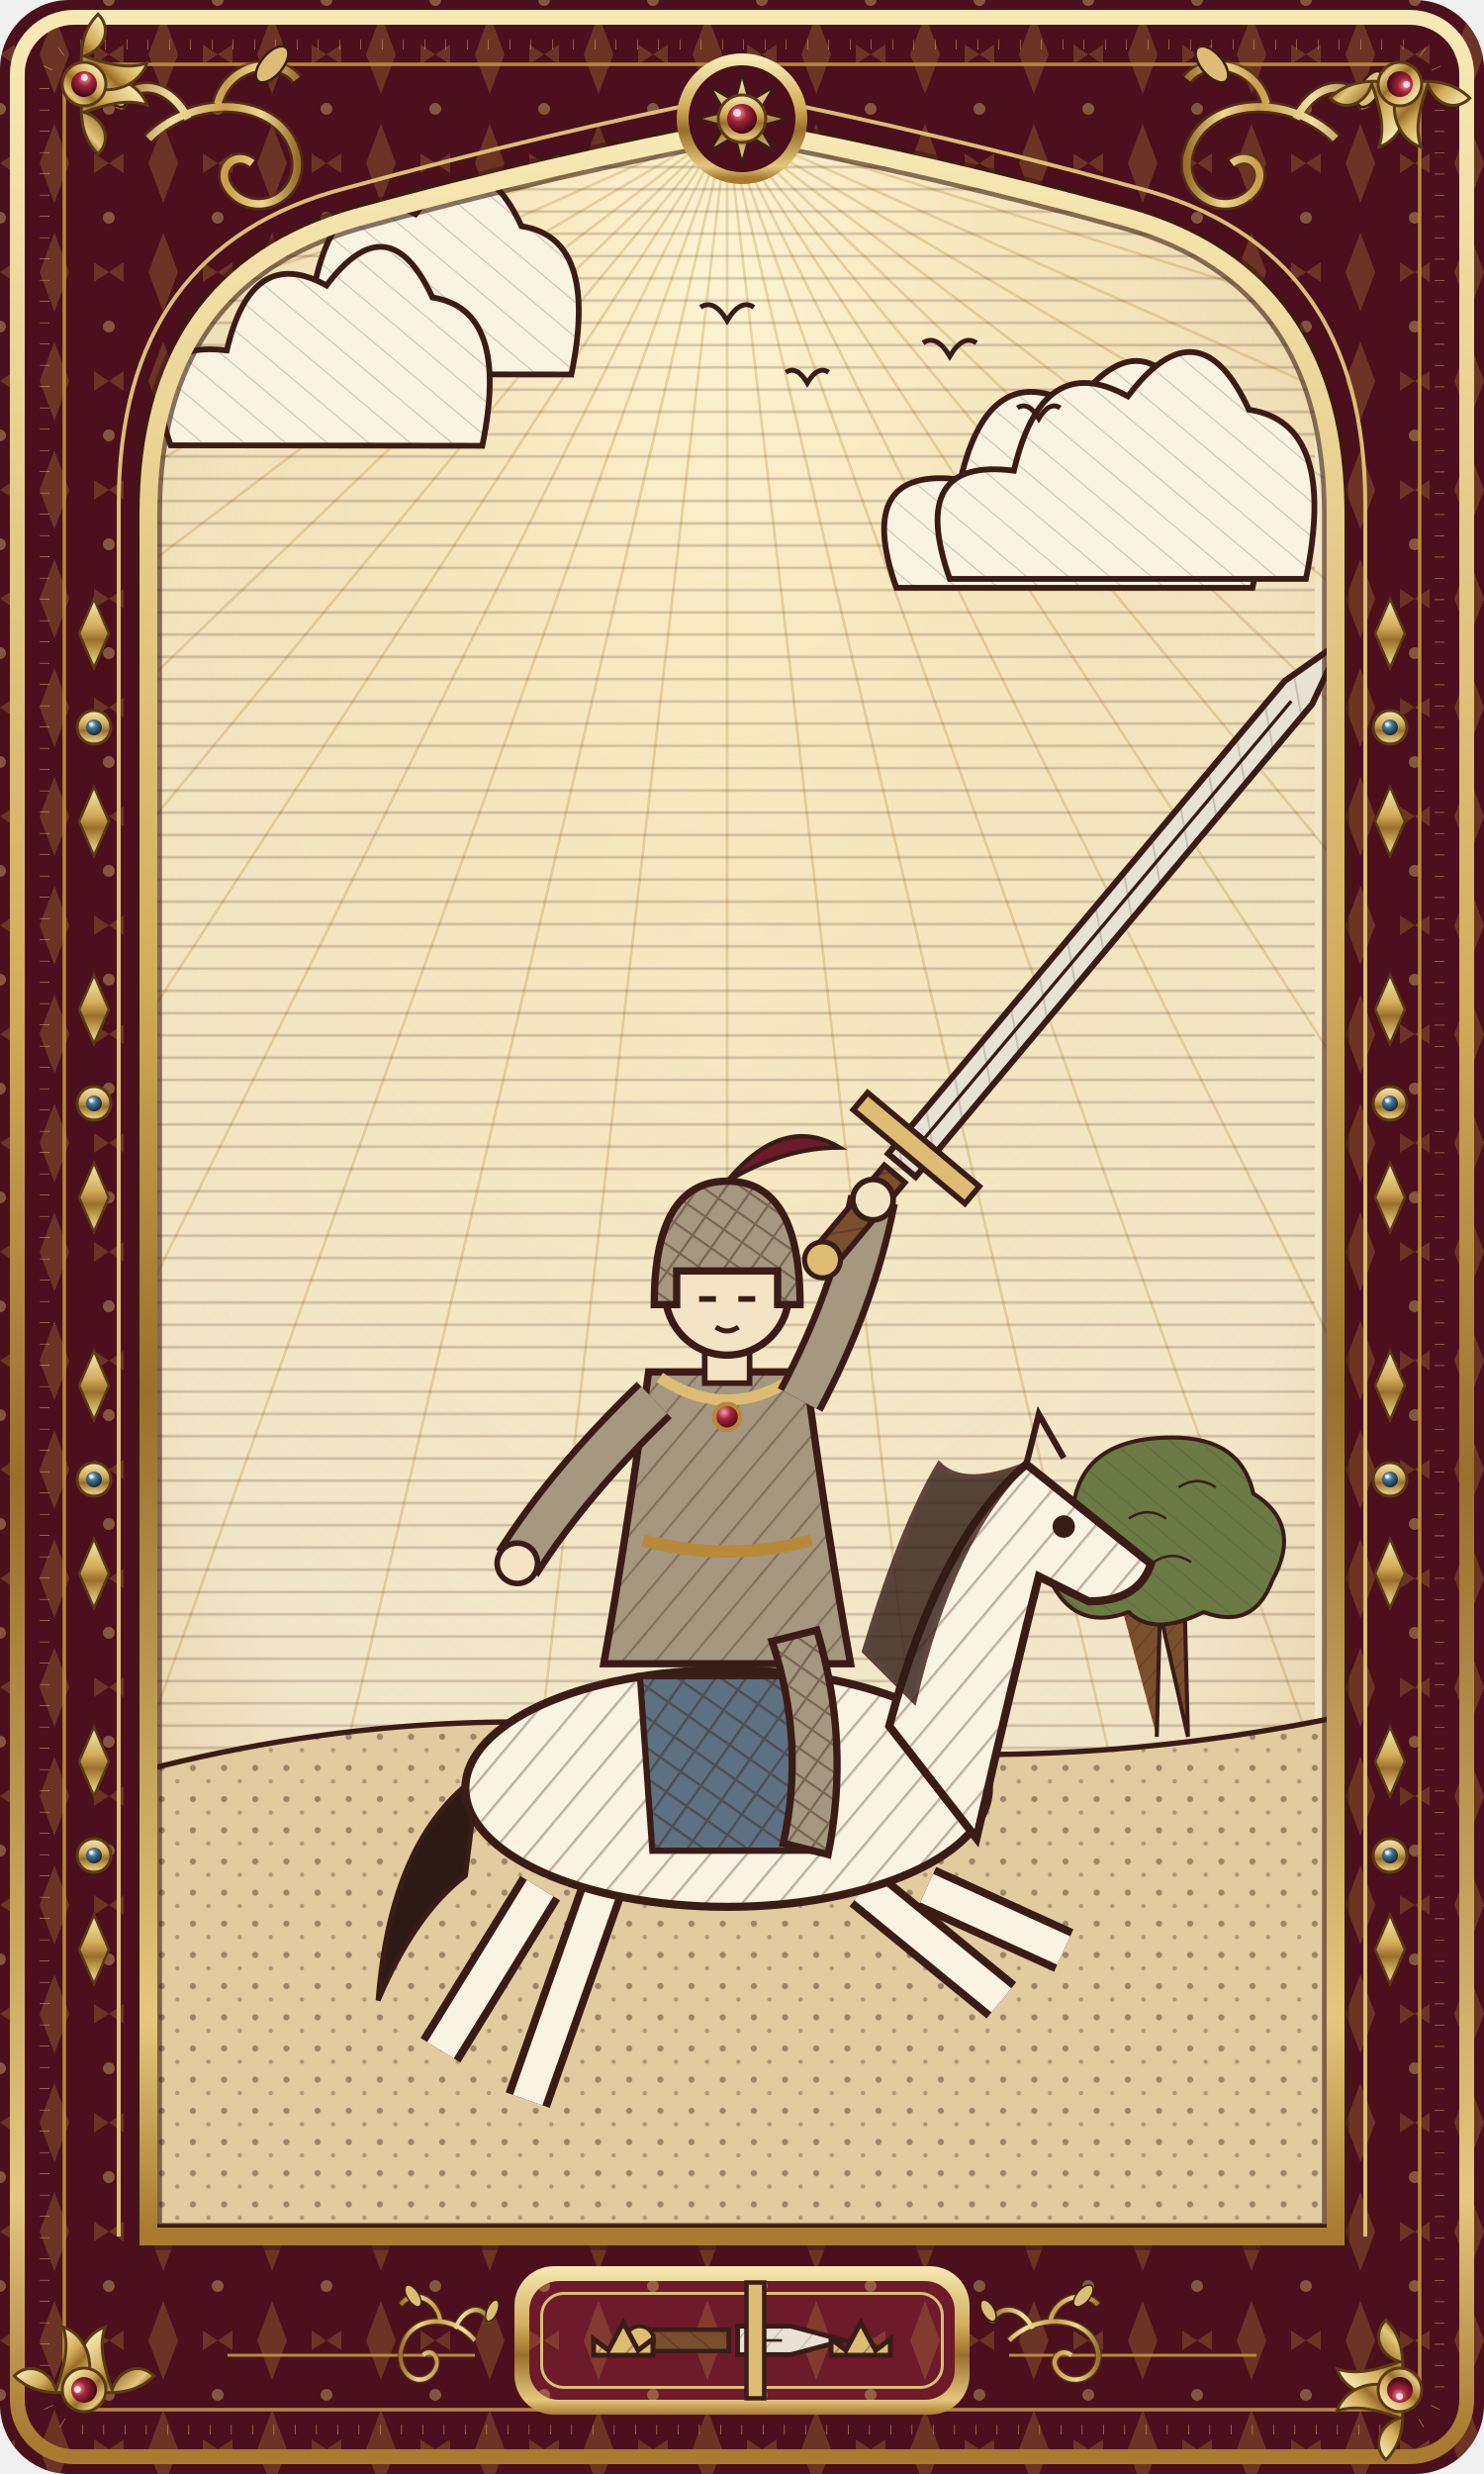
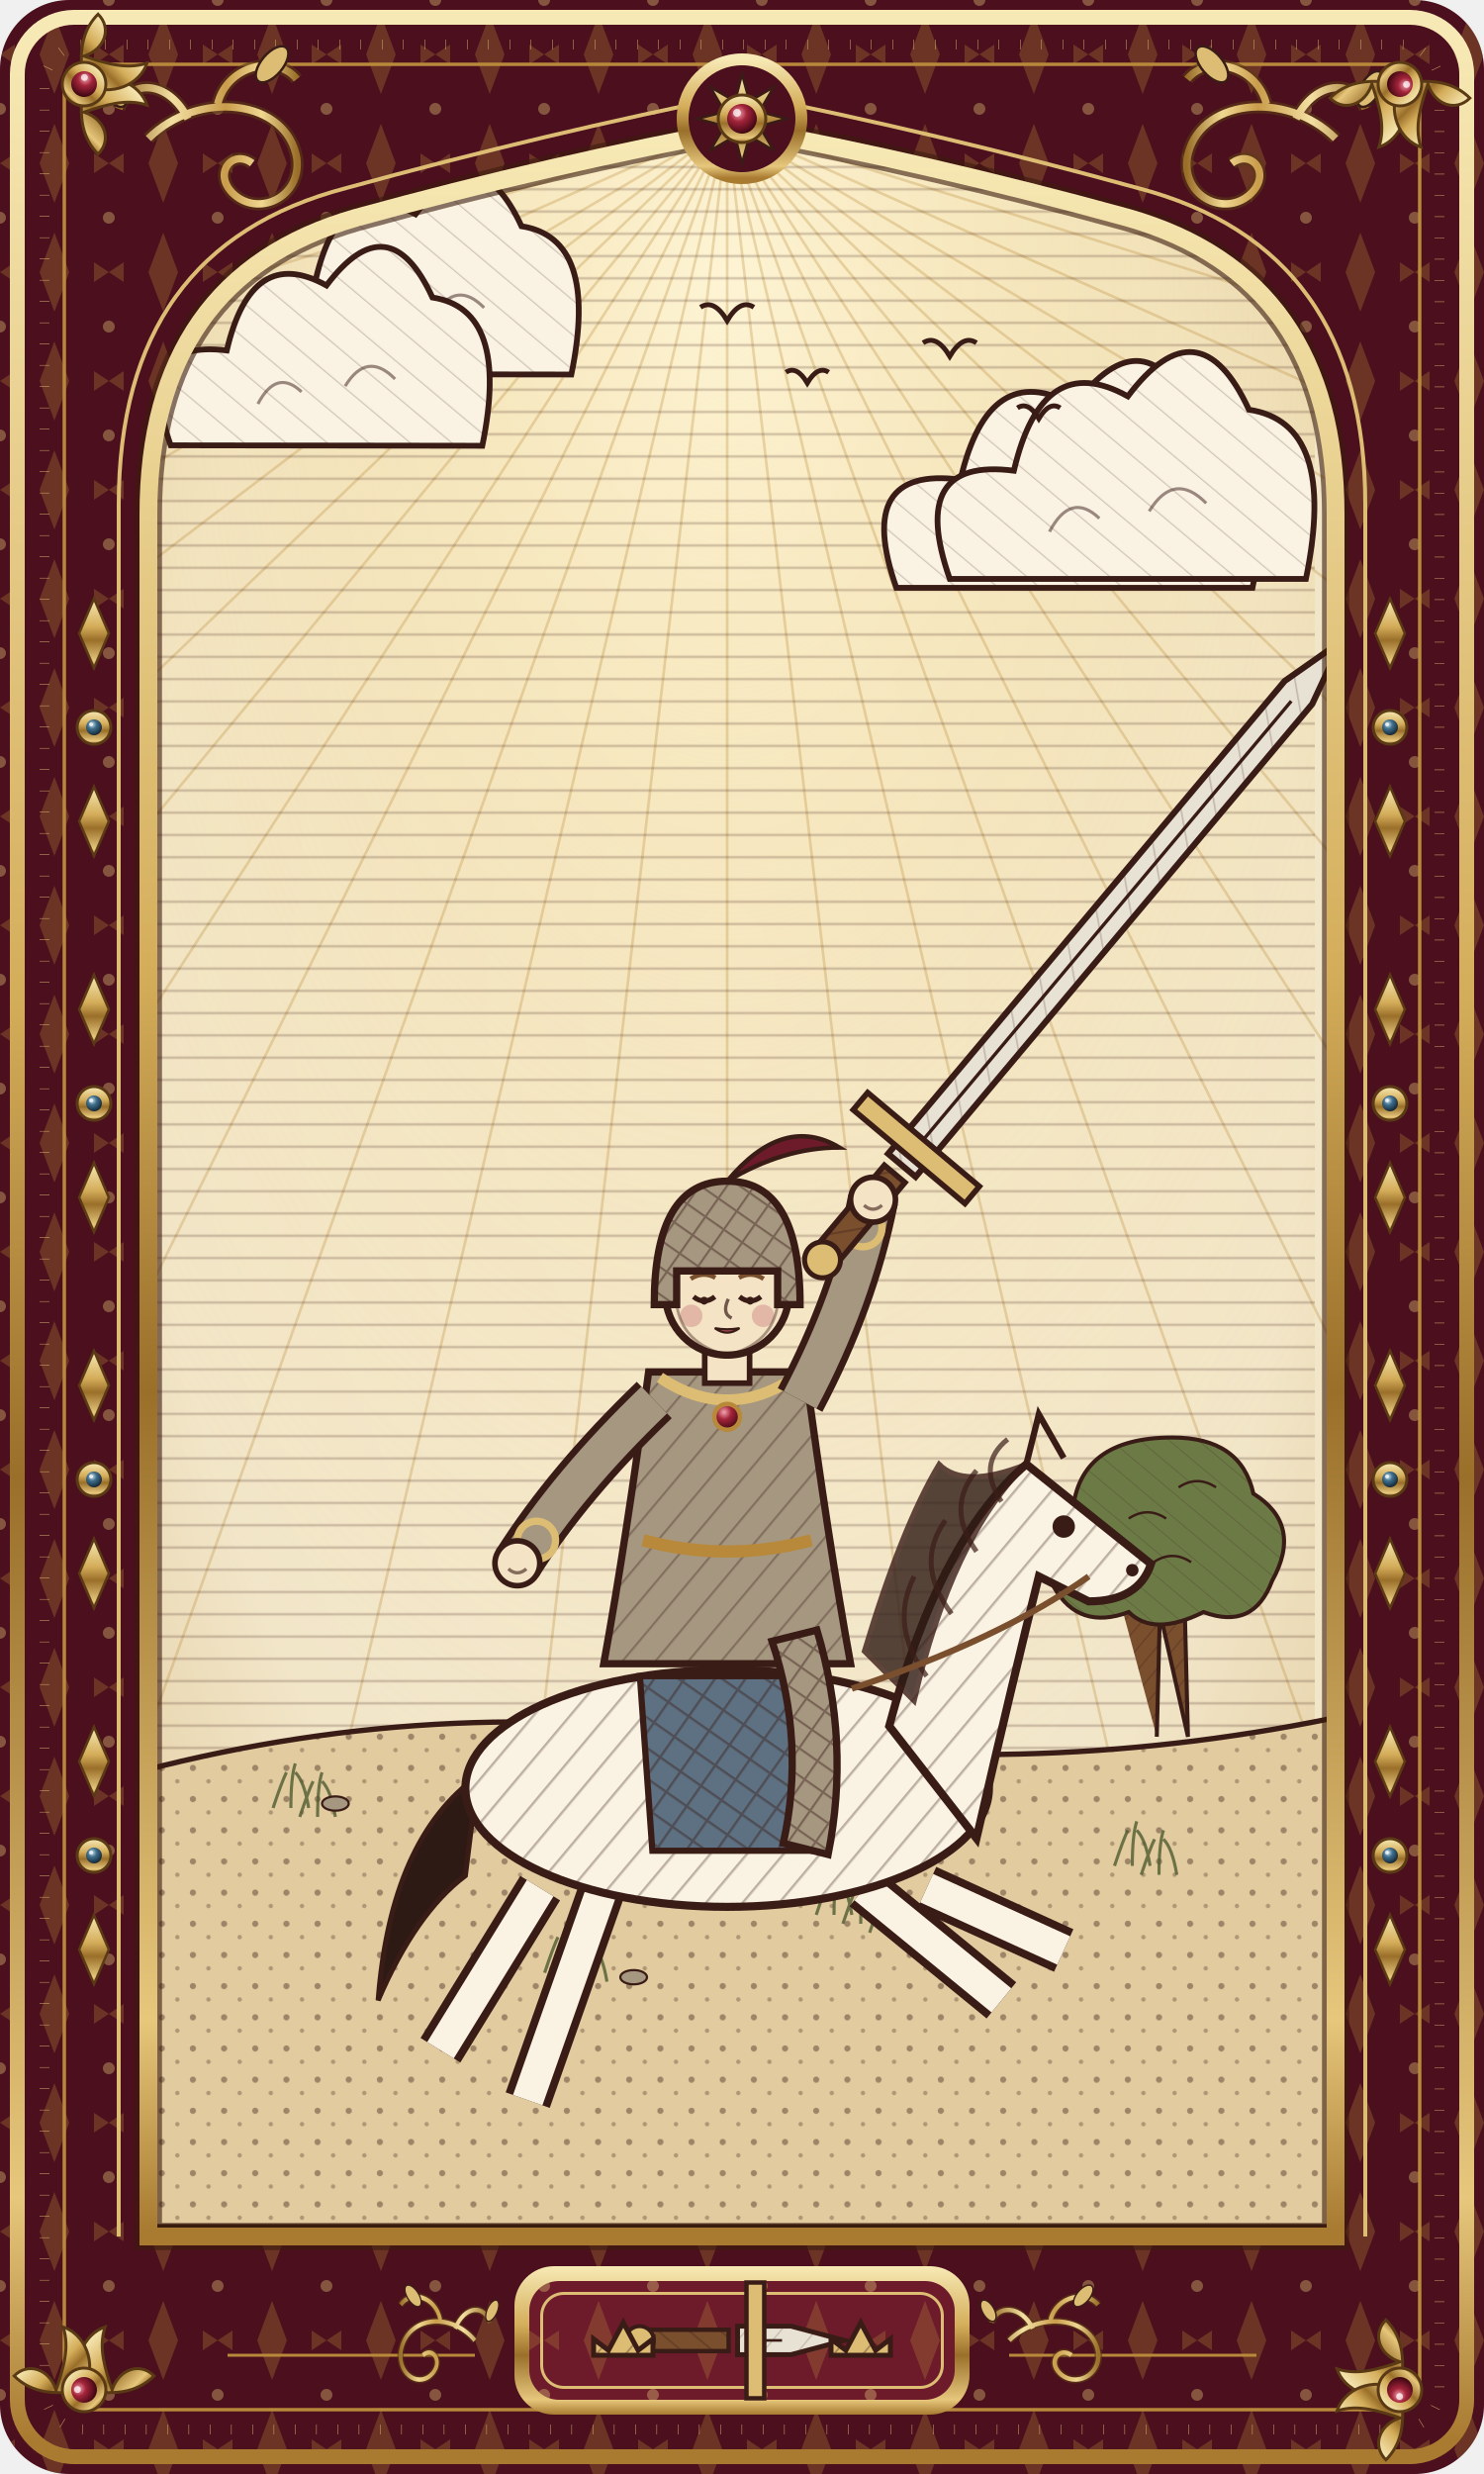
<svg xmlns="http://www.w3.org/2000/svg" width="300" height="500" viewBox="0 0 300 500">
  <defs>
    <pattern id="h" width="4.5" height="4.5" patternUnits="userSpaceOnUse" patternTransform="rotate(40)">
      <line x1="0" y1="0" x2="0" y2="4.5" stroke="#3a1c17" stroke-width="0.8" opacity="0.3" />
    </pattern>
    <pattern id="hx" width="4" height="4" patternUnits="userSpaceOnUse" patternTransform="rotate(35)">
      <path d="M0,0V4M0,0H4" stroke="#3a1c17" stroke-width="0.8" opacity="0.4" />
    </pattern>
    <pattern id="hz" width="8" height="5" patternUnits="userSpaceOnUse">
      <line x1="0" y1="2.5" x2="8" y2="2.5" stroke="#3a1c17" stroke-width="0.6" opacity="0.2" />
    </pattern>
    <pattern id="hl" width="6" height="6" patternUnits="userSpaceOnUse" patternTransform="rotate(-50)">
      <line x1="0" y1="0" x2="0" y2="6" stroke="#3a1c17" stroke-width="0.6" opacity="0.2" />
    </pattern>
    <pattern id="dots" width="7" height="7" patternUnits="userSpaceOnUse">
      <circle cx="2" cy="2" r="0.7" fill="#3a1c17" opacity="0.4" />
      <circle cx="5.5" cy="5" r="0.5" fill="#3a1c17" opacity="0.3" />
    </pattern>
    <pattern id="wv" width="24" height="9" patternUnits="userSpaceOnUse">
      <path d="M0,5 Q6,1 12,5 T24,5" fill="none" stroke="#3a1c17" stroke-width="0.7" opacity="0.4" />
    </pattern>
    <radialGradient id="pg" cx="50%" cy="42%" r="70%">
      <stop offset="0" stop-color="#f6ecd4" />
      <stop offset="0.7" stop-color="#f2e6c9" />
      <stop offset="1" stop-color="#e2cc9f" />
    </radialGradient>
    <radialGradient id="ng" cx="50%" cy="30%" r="80%">
      <stop offset="0" stop-color="#4a3a52" />
      <stop offset="1" stop-color="#2b2238" />
    </radialGradient>
    <linearGradient id="gold" x1="0" y1="0" x2="1" y2="1">
      <stop offset="0" stop-color="#dcbd73" />
      <stop offset="0.5" stop-color="#b8893a" />
      <stop offset="1" stop-color="#8e6626" />
    </linearGradient>
    <linearGradient id="gv" x1="0" y1="0" x2="0" y2="1">
      <stop offset="0" stop-color="#f7e9b5" />
      <stop offset="0.4" stop-color="#d4ad5a" />
      <stop offset="0.6" stop-color="#9a6f2a" />
      <stop offset="0.9" stop-color="#e6c77c" />
      <stop offset="1" stop-color="#a87b31" />
    </linearGradient>
    <linearGradient id="gh" x1="0" y1="0" x2="1" y2="0">
      <stop offset="0" stop-color="#9a6f2a" />
      <stop offset="0.3" stop-color="#f3dfa2" />
      <stop offset="0.6" stop-color="#c99d4c" />
      <stop offset="0.8" stop-color="#f0d791" />
      <stop offset="1" stop-color="#9a6f2a" />
    </linearGradient>
    <radialGradient id="gem" cx="38%" cy="32%" r="70%">
      <stop offset="0" stop-color="#f2a3ad" />
      <stop offset="0.4" stop-color="#a3243a" />
      <stop offset="1" stop-color="#3d0612" />
    </radialGradient>
    <radialGradient id="gemb" cx="38%" cy="32%" r="70%">
      <stop offset="0" stop-color="#cfe2ee" />
      <stop offset="0.4" stop-color="#3f6f8c" />
      <stop offset="1" stop-color="#132634" />
    </radialGradient>
    <radialGradient id="halo" cx="50%" cy="8%" r="75%">
      <stop offset="0" stop-color="#fff6d6" stop-opacity="0.9" />
      <stop offset="0.5" stop-color="#f4dc9a" stop-opacity="0.3" />
      <stop offset="1" stop-color="#f4dc9a" stop-opacity="0" />
    </radialGradient>
    <pattern id="damask" width="22" height="22" patternUnits="userSpaceOnUse">
      <path d="M11,3 l3,8 l-3,8 l-3,-8Z M0,11 l3,-2 l0,4Z M22,11 l-3,-2 l0,4Z" fill="#b8893a" opacity="0.3" />
      <circle cx="0" cy="0" r="1.2" fill="#dcbd73" opacity="0.4" />
      <circle cx="22" cy="22" r="1.2" fill="#dcbd73" opacity="0.4" />
      <circle cx="22" cy="0" r="1.2" fill="#dcbd73" opacity="0.4" />
      <circle cx="0" cy="22" r="1.2" fill="#dcbd73" opacity="0.4" />
    </pattern>
    <clipPath id="panel">
      <path d="M30,452 V104 Q30,56 72,44 Q112,33 150,26 Q188,33 228,44 Q270,56 270,104 V452Z" />
    </clipPath>
    <g id="fl">
      <g transform="translate(0 0) rotate(0)">
        <path d="M0,0 C2,-6 8,-8 12,-6 C8,-4 6,0 4,4 C8,2 12,4 12,8 C8,8 4,6 0,0Z" fill="url(#gv)" stroke="#5a3a14" stroke-width="0.6" />
        <path d="M0,0 C6,-2 8,-8 6,-12 C4,-8 0,-6 -4,-4 C-2,-8 -4,-12 -8,-12 C-8,-8 -6,-4 0,0Z" fill="url(#gv)" stroke="#5a3a14" stroke-width="0.6" />
        <circle cx="0" cy="0" r="4.4" fill="url(#gv)" stroke="#5a3a14" stroke-width="0.6" />
        <circle cx="0" cy="0" r="2.6" fill="url(#gem)" />
        <circle cx="-0.9" cy="-1" r="0.7" fill="#fff" opacity="0.7" />
      </g>
    </g>
    <g id="cu">
      <g transform="">
        <path d="M0,0 C10,-10 28,-8 30,4 C31,12 22,16 17,11 C13,7 17,2 21,5 M8,-4 C4,-12 -4,-12 -6,-6 M14,-7 C16,-15 26,-17 30,-12" fill="none" stroke="#5a3a14" stroke-width="2.6" opacity="0.6" />
        <path d="M0,0 C10,-10 28,-8 30,4 C31,12 22,16 17,11 C13,7 17,2 21,5 M8,-4 C4,-12 -4,-12 -6,-6 M14,-7 C16,-15 26,-17 30,-12" fill="none" stroke="url(#gh)" stroke-width="1.5" />
        <ellipse cx="25" cy="-15" rx="2.2" ry="4.4" fill="#dcbd73" stroke="#3a1c17" stroke-width="0.5" transform="rotate(40 25 -15)" />
        <ellipse cx="-7" cy="-10" rx="2" ry="4" fill="#dcbd73" stroke="#3a1c17" stroke-width="0.5" transform="rotate(-30 -7 -10)" />
      </g>
    </g>
    <g id="gb">
      <circle cx="0" cy="0" r="3.4" fill="url(#gv)" stroke="#5a3a14" stroke-width="0.6" />
      <circle cx="0" cy="0" r="1.6" fill="url(#gemb)" />
      <circle cx="-0.6" cy="-0.6" r="0.4" fill="#fff" opacity="0.7" />
    </g>
    <path id="dm" d="M0,-7 L3,0 L0,7 L-3,0Z" fill="url(#gv)" stroke="#5a3a14" stroke-width="0.5" />
  </defs>
  <rect x="0" y="0" width="300" height="500" rx="14" fill="#4b0f1d" />
  <rect x="0" y="0" width="300" height="500" rx="14" fill="url(#damask)" />
  <rect x="3.5" y="3.5" width="293" height="493" rx="11.5" fill="none" stroke="url(#gv)" stroke-width="3" />
  <rect x="9" y="9" width="282" height="482" rx="8" fill="none" stroke="#dcbd73" stroke-width="2" stroke-dasharray="0.1 4.2" opacity="0.9" />
  <rect x="13" y="13" width="274" height="474" rx="6" fill="none" stroke="#b8893a" stroke-width="0.7" />
  <path d="M30,452 V104 Q30,56 72,44 Q112,33 150,26 Q188,33 228,44 Q270,56 270,104 V452Z" fill="#f2e6c9" />
  <g clip-path="url(#panel)">
    <g transform="translate(12 9) scale(0.9)">
      <rect x="18" y="18" width="264" height="464" fill="url(#pg)" />
      <rect x="18" y="18" width="264" height="464" fill="url(#halo)" />
      <path d="M150,18 L-262.6,96.7 M150,18 L-250.8,143.6 M150,18 L-233.7,188.8 M150,18 L-211.5,231.8 M150,18 L-184.5,271.9 M150,18 L-153.1,308.7 M150,18 L-117.7,341.6 M150,18 L-78.7,370.2 M150,18 L-36.7,394.2 M150,18 L7.7,413.2 M150,18 L54.1,426.9 M150,18 L101.7,435.2 M150,18 L150,438 M150,18 L198.3,435.2 M150,18 L245.9,426.9 M150,18 L292.3,413.2 M150,18 L336.8,394.2 M150,18 L378.8,370.2 M150,18 L417.7,341.6 M150,18 L453.1,308.7 M150,18 L484.5,271.9 M150,18 L511.5,231.8 M150,18 L533.7,188.8 M150,18 L550.8,143.6 M150,18 L562.6,96.7 " stroke="#b8893a" stroke-width="0.6" opacity="0.3" />
      <rect x="18" y="18" width="264" height="464" fill="url(#hz)" />
      <g fill="#faf3e3" stroke="#3a1c17" stroke-width="1.3">
        <path id="q3t" d="M45,74 q-8.4,-23.9 12.6,-21.3 q5.6,-23.9 22.4,-14.6 q14,-18.6 23.8,2.7 q17.5,2.7 11.2,33.3Z" />
      </g>
      <use href="#q3t" fill="url(#hl)" />
+       <path d="M64.6,64.7 q4.2,-8 9.8,-2.7 M84.2,60.7 q4.9,-8 11.2,-1.6" fill="none" stroke="#3a1c17" stroke-width="0.7" opacity="0.5" />
      <g fill="#faf3e3" stroke="#3a1c17" stroke-width="1.3">
        <path id="q3u" d="M188,122 q-9.6,-27.4 14.4,-24.3 q6.4,-27.4 25.6,-16.7 q16,-21.3 27.2,3 q20,3 12.8,38Z" />
      </g>
      <use href="#q3u" fill="url(#hl)" />
+       <path d="M210.4,111.4 q4.8,-9.1 11.2,-3 M232.8,106.8 q5.6,-9.1 12.8,-1.8" fill="none" stroke="#3a1c17" stroke-width="0.7" opacity="0.5" />
      <path d="M144,59 q3,-2 6,3 q3,-5 6,-3" fill="none" stroke="#3a1c17" stroke-width="1.1" />
      <path d="M163.2,73.6 q2.4,-1.6 4.8,2.4 q2.4,-4 4.8,-2.4" fill="none" stroke="#3a1c17" stroke-width="1.1" />
      <g fill="#faf3e3" stroke="#3a1c17" stroke-width="1.3">
        <path id="q3q" d="M25,90 q-8.4,-23.9 12.6,-21.3 q5.6,-23.9 22.4,-14.6 q14,-18.6 23.8,2.7 q17.5,2.7 11.2,33.3Z" />
      </g>
      <use href="#q3q" fill="url(#hl)" />
+       <path d="M44.6,80.7 q4.2,-8 9.8,-2.7 M64.2,76.7 q4.9,-8 11.2,-1.6" fill="none" stroke="#3a1c17" stroke-width="0.7" opacity="0.5" />
      <g fill="#faf3e3" stroke="#3a1c17" stroke-width="1.3">
        <path id="q3r" d="M200,120 q-9.6,-27.4 14.4,-24.3 q6.4,-27.4 25.6,-16.7 q16,-21.3 27.2,3 q20,3 12.8,38Z" />
      </g>
      <use href="#q3r" fill="url(#hl)" />
+       <path d="M222.4,109.4 q4.8,-9.1 11.2,-3 M244.8,104.8 q5.6,-9.1 12.8,-1.8" fill="none" stroke="#3a1c17" stroke-width="0.7" opacity="0.5" />
      <path d="M194,67 q3,-2 6,3 q3,-5 6,-3" fill="none" stroke="#3a1c17" stroke-width="1.1" />
      <path d="M215.2,81.6 q2.4,-1.6 4.8,2.4 q2.4,-4 4.8,-2.4" fill="none" stroke="#3a1c17" stroke-width="1.1" />
      <path d="M10,390 Q80,370 150,380 T290,375 V490 H10Z" fill="#e2cc9f" stroke="#3a1c17" stroke-width="1.2" />
      <path d="M10,390 Q80,370 150,380 T290,375 V490 H10Z" fill="url(#dots)" />
+       <path d="M182,424 q2,-6 3,-8 M186,424 q0,-7 1,-10 M190,424 q-1,-6 -3,-8 M243,411 q2,-6 3,-8 M247,411 q0,-7 1,-10 M251,411 q-1,-6 -3,-8 M54,398 q2,-6 3,-8 M58,398 q0,-7 1,-10 M62,398 q-1,-6 -3,-8 M115,435 q2,-6 3,-8 M119,435 q0,-7 1,-10 M123,435 q-1,-6 -3,-8 M176,422 q2,-6 3,-8 M180,422 q0,-7 1,-10 M184,422 q-1,-6 -3,-8 M237,409 q2,-6 3,-8 M241,409 q0,-7 1,-10 M245,409 q-1,-6 -3,-8 M48,396 q2,-6 3,-8 M52,396 q0,-7 1,-10 M56,396 q-1,-6 -3,-8 M109,433 q2,-6 3,-8 M113,433 q0,-7 1,-10 M117,433 q-1,-6 -3,-8 M170,420 q2,-6 3,-8 M174,420 q0,-7 1,-10 M178,420 q-1,-6 -3,-8 " fill="none" stroke="#4f5a30" stroke-width="0.7" opacity="0.8" />
+       <ellipse cx="196" cy="423" rx="3" ry="1.6" fill="#a59780" stroke="#3a1c17" stroke-width="0.5" />
+       <ellipse cx="129" cy="434" rx="3" ry="1.6" fill="#a59780" stroke="#3a1c17" stroke-width="0.5" />
+       <ellipse cx="62" cy="395" rx="3" ry="1.6" fill="#a59780" stroke="#3a1c17" stroke-width="0.5" />
      <g transform="translate(250 380) scale(0.7 0.7)">
        <path d="M-5,0 L-4,-40 Q-12,-50 -18,-48 M-4,-40 L4,-40 L5,0Z" fill="#7a4f2e" stroke="#3a1c17" stroke-width="1.3" />
        <path d="M-5,0 L-4,-40 Q-12,-50 -18,-48 M-4,-40 L4,-40 L5,0Z" fill="url(#h)" />
        <g fill="#6c7a46" stroke="#3a1c17" stroke-width="1.3">
          <path id="q3s" d="M0,-96 q-30,0 -32,24 q-14,8 -6,24 q8,14 24,8 q8,8 24,0 q16,6 22,-10 q10,-18 -6,-28 q-4,-18 -26,-18Z" />
        </g>
        <use href="#q3s" fill="url(#hl)" />
        <path d="M-14,-70 q6,-4 12,0 M2,-80 q6,-4 12,0 M-6,-56 q6,-4 12,0" fill="none" stroke="#3a1c17" stroke-width="0.8" />
      </g>
      <g transform="translate(150 470) scale(1.4 1.4)">
        <path d="M-30,-40 L-46,-14 M-20,-40 L-32,-6 M22,-40 L44,-22 M32,-40 L54,-30" fill="none" stroke="#3a1c17" stroke-width="7.5" />
        <path d="M-30,-40 L-46,-14 M-20,-40 L-32,-6 M22,-40 L44,-22 M32,-40 L54,-30" fill="none" stroke="#faf3e3" stroke-width="5" />
        <path d="M-40,-58 q-14,10 -16,36 q6,-14 14,-20Z" fill="#2e1a14" stroke="#3a1c17" stroke-width="0.8" />
        <ellipse cx="0" cy="-56" rx="42" ry="19" fill="#faf3e3" stroke="#3a1c17" stroke-width="1.3" />
        <ellipse cx="0" cy="-56" rx="42" ry="19" fill="url(#h)" />
        <path d="M26,-66 Q34,-96 48,-108 L68,-92 Q66,-86 58,-86 L50,-90 Q46,-74 40,-48Z" fill="#faf3e3" stroke="#3a1c17" stroke-width="1.3" />
        <path d="M26,-66 Q34,-96 48,-108 L68,-92 Q66,-86 58,-86 L50,-90 Q46,-74 40,-48Z" fill="url(#h)" />
        <path d="M30,-70 Q36,-96 48,-108 q-10,4 -14,0 q-6,10 -12,30Z" fill="#2e1a14" stroke="#3a1c17" stroke-width="0.8" opacity="0.8" />
        <circle cx="54" cy="-98" r="1.6" fill="#3a1c17" stroke="#3a1c17" stroke-width="0.4" />
        <path d="M48,-108 l2,-8 l4,7" fill="none" stroke="#3a1c17" stroke-width="1" />
+         <path d="M32,-74 q-6,-8 -2,-16 M36,-84 q-6,-8 -1,-15 M40,-94 q-5,-7 0,-13 M44,-102 q-4,-6 1,-10" fill="none" stroke="#3a1c17" stroke-width="0.8" opacity="0.7" />
+         <circle cx="65" cy="-91" r="1" fill="#3a1c17" />
+         <path d="M58,-90 Q44,-80 20,-72" fill="none" stroke="#7a4f2e" stroke-width="1" />
        <path d="M-14,-74 h30 l-2,28 h-26Z" fill="#5d7182" stroke="#3a1c17" stroke-width="1" />
        <path d="M-14,-74 h30 l-2,28 h-26Z" fill="url(#hx)" />
        <g transform="translate(0 -40) scale(0.9 0.9)">
          <path d="M-14,-92 Q-18,-62 -22,-40 L22,-40 Q18,-62 14,-92Z" fill="#a59780" stroke="#3a1c17" stroke-width="1.3" />
          <path d="M-14,-92 Q-18,-62 -22,-40 L22,-40 Q18,-62 14,-92Z" fill="url(#h)" />
          <path d="M8,-44 q6,18 2,36 l8,2 q4,-20 -2,-40Z" fill="#a59780" stroke="#3a1c17" stroke-width="1.3" />
          <path d="M8,-44 q6,18 2,36 l8,2 q4,-20 -2,-40Z" fill="url(#hx)" />
          <path d="M-15,-62 Q0,-58 15,-62" fill="none" stroke="#b8893a" stroke-width="2.2" />
          <path d="M-12,-91 Q0,-83 12,-91" fill="none" stroke="#dcbd73" stroke-width="2" />
          <circle cx="0" cy="-84" r="2.3" fill="url(#gem)" stroke="#b8893a" stroke-width="0.8" />
          <path d="M-4,-90 v-6 h8 v6Z" fill="#f4e3c4" stroke="#3a1c17" stroke-width="1" />
          <circle cx="0" cy="-106" r="11" fill="#f4e3c4" stroke="#3a1c17" stroke-width="1.3" />
-           <path d="M-5,-105 h3 M2,-105 h3" fill="none" stroke="#3a1c17" stroke-width="1" />
-           <path d="M-2,-100 q2,1.4 4,0" fill="none" stroke="#3a1c17" stroke-width="0.9" />
+           <path d="M-6.5,-108.6 q2.2,-1.4 4.4,-0.2 M2.1,-108.8 q2.2,-1.2 4.4,0.2" fill="none" stroke="#7a4f2e" stroke-width="0.8" />
+           <path d="M-6,-105.4 q1.9,1.5 3.8,0 M2.2,-105.4 q1.9,1.5 3.8,0" fill="none" stroke="#3a1c17" stroke-width="0.9" />
+           <circle cx="-4.1" cy="-104.7" r="0.7" fill="#3a1c17" />
+           <circle cx="4.1" cy="-104.7" r="0.7" fill="#3a1c17" />
+           <path d="M0.2,-105 q-1.2,2.6 0.6,3.4" fill="none" stroke="#3a1c17" stroke-width="0.6" opacity="0.7" />
+           <path d="M-2.2,-99.8 q2.2,1.6 4.4,0 q-2.2,0.4 -4.4,0Z" fill="#b8505a" stroke="#3a1c17" stroke-width="0.4" />
+           <circle cx="-6.4" cy="-102" r="2" fill="#b8505a" opacity="0.3" />
+           <circle cx="6.4" cy="-102" r="2" fill="#b8505a" opacity="0.3" />
+           <path d="M-9,-104 q1,7 9,9 q8,-2 9,-9" fill="none" stroke="#3a1c17" stroke-width="0.5" opacity="0.4" />
          <g transform="translate(0 0)">
            <path d="M-13,-104 q0,-22 13,-22 q13,0 13,22 h-4 v-6 h-18 v6Z" fill="#a59780" stroke="#3a1c17" stroke-width="1.3" />
            <path d="M-13,-104 q0,-22 13,-22 q13,0 13,22 h-4 v-6 h-18 v6Z" fill="url(#hx)" />
            <path d="M0,-126 q10,-12 20,-6 q-10,0 -20,6Z" fill="#6d1a2b" stroke="#3a1c17" stroke-width="0.8" />
          </g>
          <path d="M-13,-87 Q-28.2,-72.4 -37.4,-57.9" fill="none" stroke="#3a1c17" stroke-width="9" />
          <path d="M-13,-87 Q-28.2,-72.4 -37.4,-57.9" fill="none" stroke="#a59780" stroke-width="6.6" />
+           <circle cx="-34" cy="-62" r="3.4" fill="none" stroke="#dcbd73" stroke-width="1.3" />
          <path d="M13,-87 Q22.5,-104.9 26,-122.7" fill="none" stroke="#3a1c17" stroke-width="9" />
          <path d="M13,-87 Q22.5,-104.9 26,-122.7" fill="none" stroke="#a59780" stroke-width="6.6" />
+           <circle cx="24.2" cy="-117.7" r="3.4" fill="none" stroke="#dcbd73" stroke-width="1.3" />
          <g transform="translate(26 -122.7) rotate(40)">
            <path d="M-3.2,-8 L-3.2,-118 L0,-130 L3.2,-118 L3.2,-8Z" fill="#e8e2d4" stroke="#3a1c17" stroke-width="1.1" />
            <path d="M-3.2,-8 L-3.2,-118 L0,-130 L3.2,-118 L3.2,-8Z" fill="url(#hl)" />
            <path d="M0,-10 V-116" fill="none" stroke="#3a1c17" stroke-width="0.6" />
            <path d="M-13,-10 h26 v-4 h-26Z" fill="#dcbd73" stroke="#3a1c17" stroke-width="1" />
            <path d="M-2.4,-6 h4.8 v18 h-4.8Z" fill="#7a4f2e" stroke="#3a1c17" stroke-width="1" />
            <path d="M-2.4,-6 h4.8 v18 h-4.8Z" fill="url(#h)" />
            <circle cx="0" cy="14" r="3.2" fill="#dcbd73" stroke="#3a1c17" stroke-width="0.9" />
          </g>
-           <circle cx="-37.4" cy="-57.9" r="3.6" fill="#f4e3c4" stroke="#3a1c17" stroke-width="1" />
-           <circle cx="26" cy="-122.7" r="3.6" fill="#f4e3c4" stroke="#3a1c17" stroke-width="1" />
+           <circle cx="-37.4" cy="-57.9" r="4" fill="#f4e3c4" stroke="#3a1c17" stroke-width="1" />
+           <path d="M-39,-56.9 q1.6,1.4 3.2,0" fill="none" stroke="#3a1c17" stroke-width="0.6" opacity="0.6" />
+           <circle cx="26" cy="-122.7" r="4" fill="#f4e3c4" stroke="#3a1c17" stroke-width="1" />
+           <path d="M24.4,-121.7 q1.6,1.4 3.2,0" fill="none" stroke="#3a1c17" stroke-width="0.6" opacity="0.6" />
        </g>
      </g>
    </g>
  </g>
  <path d="M30,452 V104 Q30,56 72,44 Q112,33 150,26 Q188,33 228,44 Q270,56 270,104 V452Z" fill="none" stroke="#3a1a0c" stroke-width="5.5" opacity="0.6" />
  <path d="M30,452 V104 Q30,56 72,44 Q112,33 150,26 Q188,33 228,44 Q270,56 270,104 V452Z" fill="none" stroke="url(#gv)" stroke-width="3.6" />
  <path d="M24,452 V102 Q24,50 70,38 Q110,27 150,19 Q190,27 230,38 Q276,50 276,102 V452" fill="none" stroke="#dcbd73" stroke-width="0.8" />
  <use href="#cu" transform="translate(30 28)" />
  <use href="#cu" transform="translate(270 28) scale(-1 1)" />
  <use href="#dm" transform="translate(19 128)" />
  <use href="#dm" transform="translate(281 128)" />
  <use href="#gb" transform="translate(19 147)" />
  <use href="#gb" transform="translate(281 147)" />
  <use href="#dm" transform="translate(19 166)" />
  <use href="#dm" transform="translate(281 166)" />
  <use href="#dm" transform="translate(19 204)" />
  <use href="#dm" transform="translate(281 204)" />
  <use href="#gb" transform="translate(19 223)" />
  <use href="#gb" transform="translate(281 223)" />
  <use href="#dm" transform="translate(19 242)" />
  <use href="#dm" transform="translate(281 242)" />
  <use href="#dm" transform="translate(19 280)" />
  <use href="#dm" transform="translate(281 280)" />
  <use href="#gb" transform="translate(19 299)" />
  <use href="#gb" transform="translate(281 299)" />
  <use href="#dm" transform="translate(19 318)" />
  <use href="#dm" transform="translate(281 318)" />
  <use href="#dm" transform="translate(19 356)" />
  <use href="#dm" transform="translate(281 356)" />
  <use href="#gb" transform="translate(19 375)" />
  <use href="#gb" transform="translate(281 375)" />
  <use href="#dm" transform="translate(19 394)" />
  <use href="#dm" transform="translate(281 394)" />
  <circle cx="150" cy="24" r="12" fill="#4b0f1d" stroke="url(#gv)" stroke-width="2.4" />
  <path d="M150,15L151.5,20.5L156.4,17.6L153.5,22.6L159,24L153.5,25.5L156.4,30.4L151.5,27.5L150,33L148.6,27.5L143.6,30.4L146.5,25.5L141,24L146.5,22.6L143.6,17.6L148.6,20.5Z" fill="url(#gv)" stroke="#3a1c17" stroke-width="0.5" />
  <circle cx="150" cy="24" r="4.8" fill="url(#gv)" stroke="#5a3a14" stroke-width="0.6" />
  <circle cx="150" cy="24" r="3" fill="url(#gem)" />
  <circle cx="149" cy="22.8" r="0.8" fill="#fff" opacity="0.7" />
  <use href="#fl" transform="translate(17 17) rotate(45)" />
  <use href="#fl" transform="translate(283 17) rotate(135)" />
  <use href="#fl" transform="translate(17 483) rotate(-45)" />
  <use href="#fl" transform="translate(283 483) rotate(-135)" />
  <path d="M40,471 H96 M204,471 H260" fill="none" stroke="url(#gh)" stroke-width="1.2" />
  <path d="M46,476 H96 M204,476 H254" fill="none" stroke="#b8893a" stroke-width="0.6" />
  <use href="#cu" transform="translate(96 473) scale(-0.5 0.6)" />
  <use href="#cu" transform="translate(204 473) scale(0.6)" />
  <rect x="104" y="458" width="92" height="30" rx="8" fill="url(#gv)" />
  <rect x="107" y="461" width="86" height="24" rx="6" fill="#6d1a2b" />
  <rect x="107" y="461" width="86" height="24" rx="6" fill="url(#damask)" />
  <rect x="109.5" y="463.5" width="81" height="19" rx="4.5" fill="none" stroke="#dcbd73" stroke-width="0.6" />
  <g transform="translate(150 473)">
    <g transform="scale(0.9) translate(-9 0) rotate(90)">
      <path d="M-3.2,-8 L-3.2,-20 L0,-32 L3.2,-20 L3.2,-8Z" fill="#e8e2d4" stroke="#3a1c17" stroke-width="1.1" />
      <path d="M-3.2,-8 L-3.2,-20 L0,-32 L3.2,-20 L3.2,-8Z" fill="url(#hl)" />
      <path d="M0,-10 V-18" fill="none" stroke="#3a1c17" stroke-width="0.6" />
      <path d="M-13,-10 h26 v-4 h-26Z" fill="#dcbd73" stroke="#3a1c17" stroke-width="1" />
      <path d="M-2.4,-6 h4.8 v18 h-4.8Z" fill="#7a4f2e" stroke="#3a1c17" stroke-width="1" />
      <path d="M-2.4,-6 h4.8 v18 h-4.8Z" fill="url(#h)" />
      <circle cx="0" cy="14" r="3.2" fill="#dcbd73" stroke="#3a1c17" stroke-width="0.9" />
    </g>
  </g>
  <g transform="translate(126 476)">
    <g fill="#dcbd73" stroke="#3a1c17" stroke-width="1">
      <path id="q3v" d="M-6,0 L-6,-3.3 L-3,-1 L0,-6.6 L3,-1 L6,-3.3 L6,0Z" />
    </g>
    <use href="#q3v" fill="url(#h)" />
  </g>
  <g transform="translate(174 476)">
    <g fill="#dcbd73" stroke="#3a1c17" stroke-width="1">
      <path id="q3w" d="M-6,0 L-6,-3.3 L-3,-1 L0,-6.6 L3,-1 L6,-3.3 L6,0Z" />
    </g>
    <use href="#q3w" fill="url(#h)" />
  </g>
</svg>
